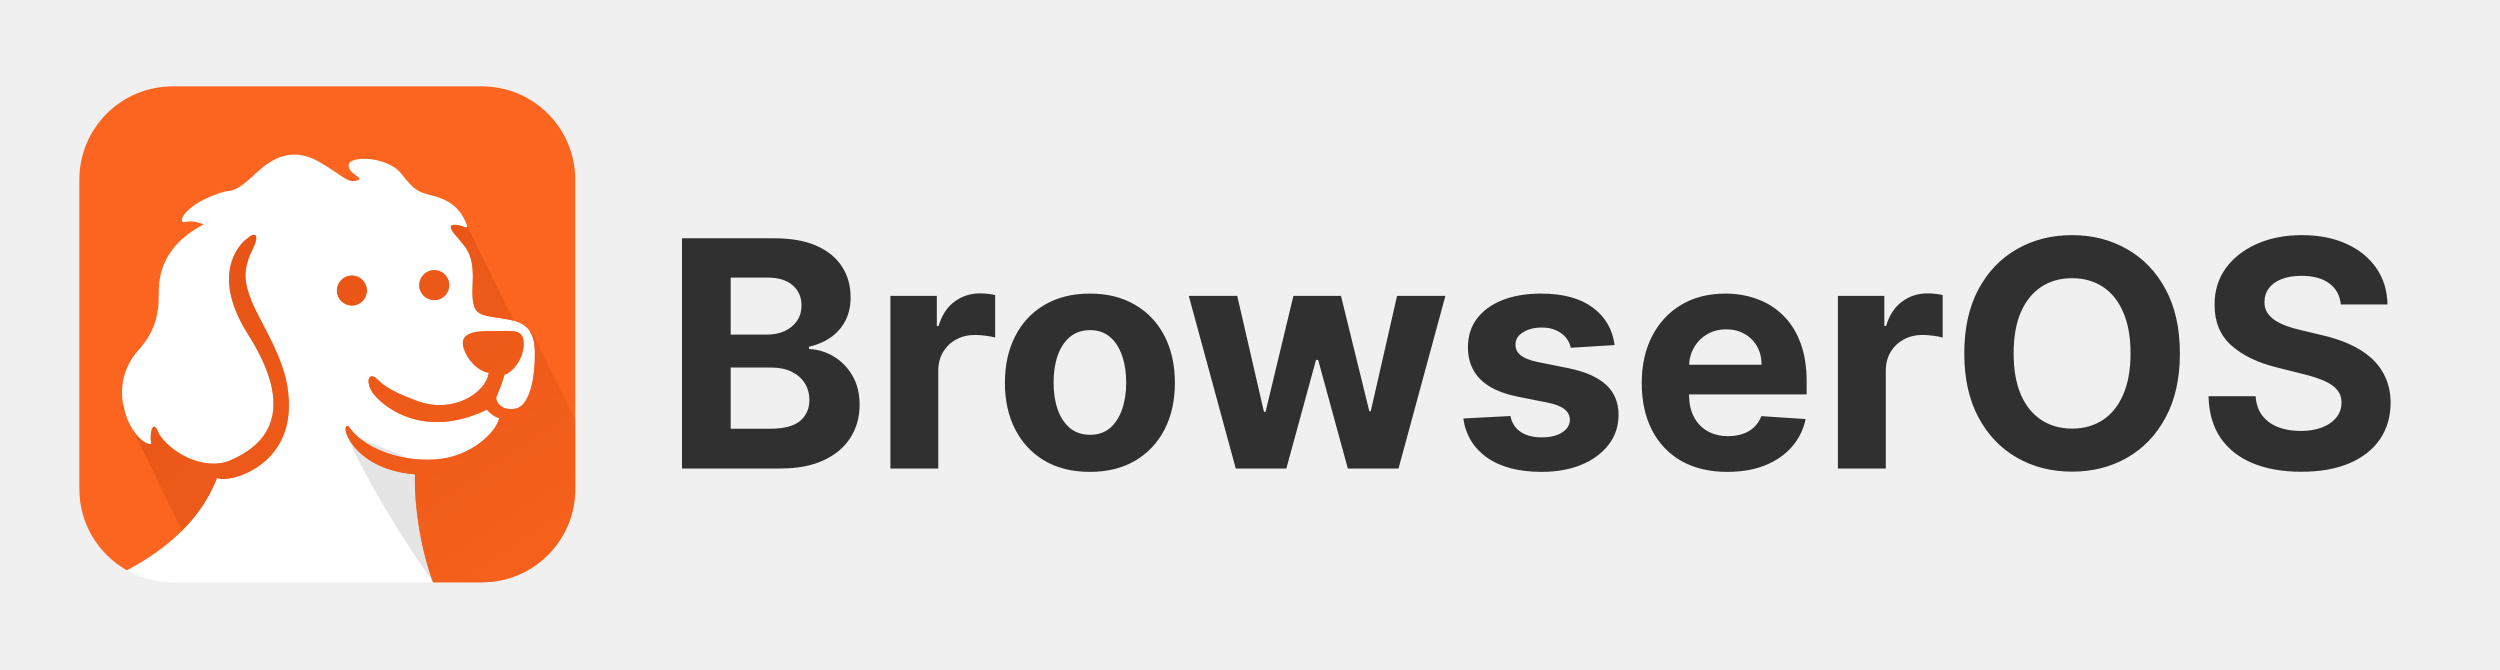
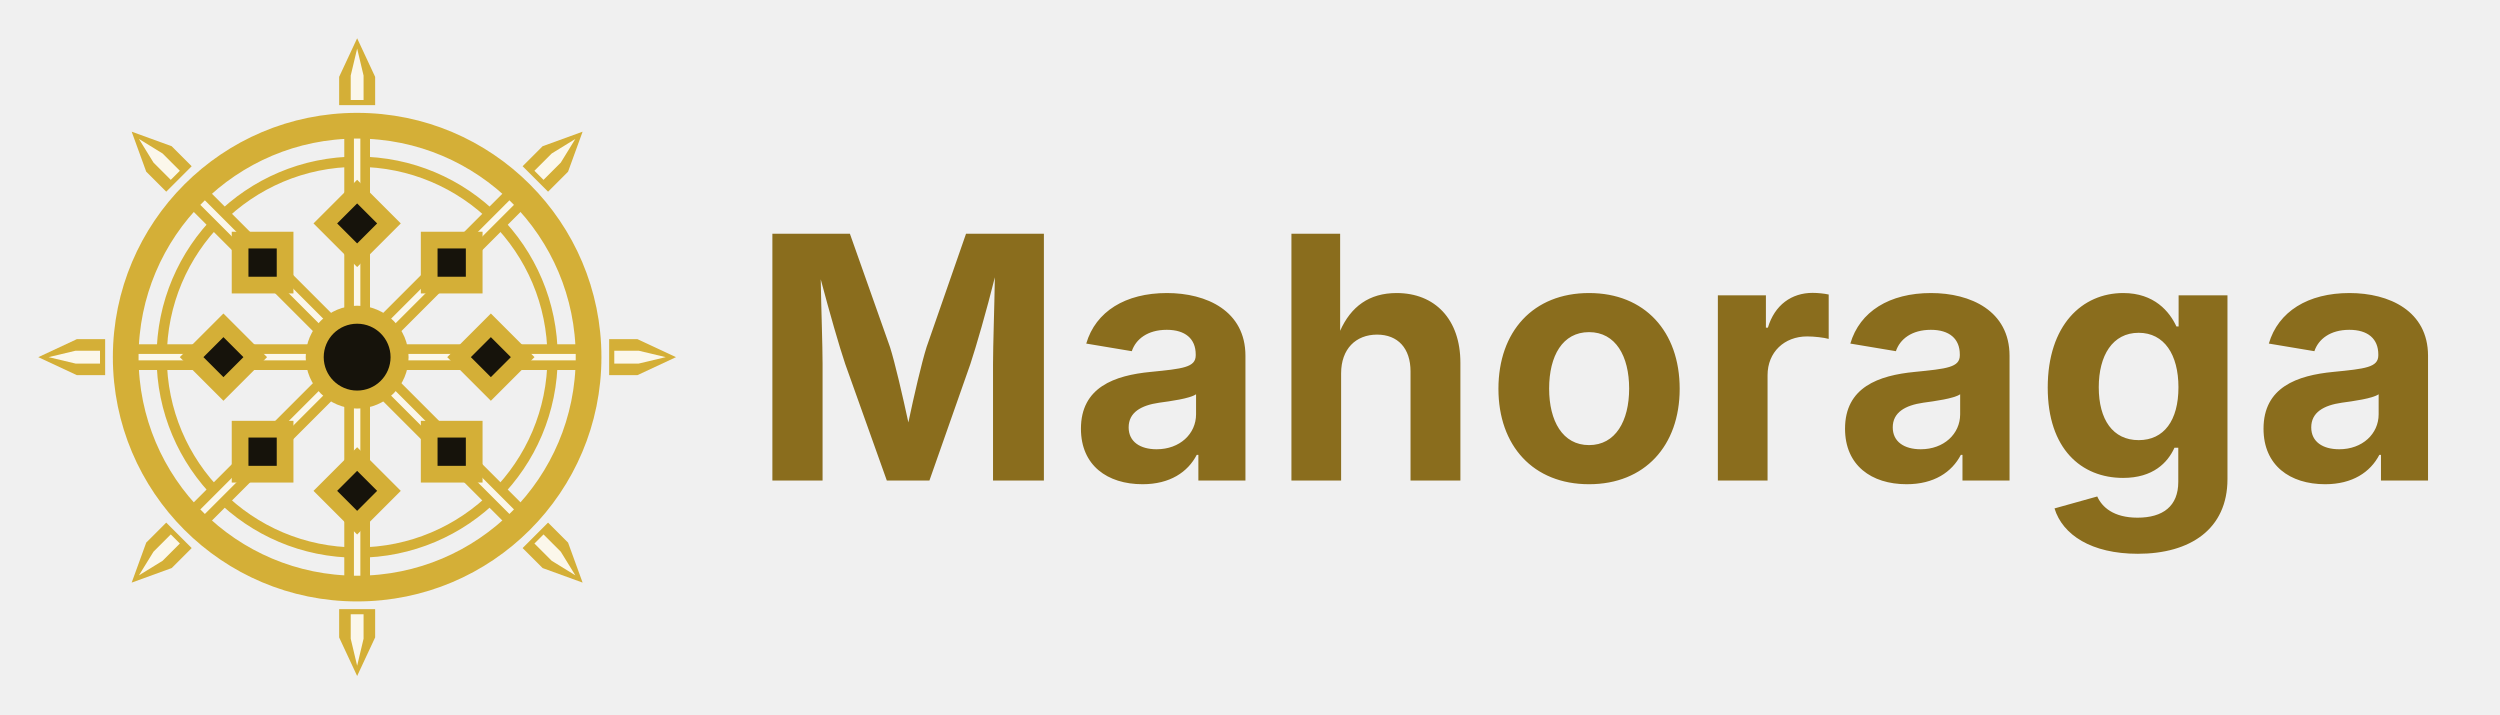
- <svg xmlns="http://www.w3.org/2000/svg" width="6745" height="1805" viewBox="0 0 6745 1805" fill="none">
-   <path d="M1552.05 1319.3C1552.05 1458.34 1439.34 1571.05 1300.3 1571.05H465.747C326.71 1571.05 214 1458.34 214 1319.3V484.747C214 345.71 326.71 233 465.747 233H1300.3C1439.34 233 1552.05 345.71 1552.05 484.747V1319.3Z" fill="white" />
-   <path opacity="0.34" d="M932.75 1167.93C932.75 1167.93 993.995 1321.3 1168.5 1571.05C1175.37 1357.62 1153.32 1256.15 1153.32 1256.15" fill="#B3B3B3" />
-   <path d="M989.838 783.23C989.455 760.897 971.044 743.104 948.707 743.49C926.376 743.875 908.585 762.292 908.973 784.625C909.359 806.956 927.776 824.748 950.107 824.358C972.44 823.973 990.227 805.559 989.838 783.23ZM1300.3 233H465.747C326.71 233 214 345.71 214 484.747V1319.3C214 1413.4 265.627 1495.42 342.091 1538.62C420.623 1497.72 535.434 1420.42 585.625 1288.94C604.799 1306.13 801.047 1265.09 777.568 1060.58C769.202 966.351 701.458 869.101 678.914 812.868C656.37 756.63 655.814 724.285 683.163 668.536C702.703 629.099 683.788 626.728 667.894 643.185L664.78 645.036C664.78 645.036 556.489 724.207 669.219 902.015C781.947 1079.83 751.525 1191.82 610.457 1246.38C524.569 1269.44 438.861 1199.01 425.663 1163.29C412.526 1131.15 402.396 1169.08 408.284 1197.74C368.868 1205.61 274.675 1059.83 371.588 946.707C415.705 899.211 429.245 850.44 428.285 794.729C427.323 739.018 442.164 661.465 549.057 605.689C549.057 605.689 525.466 593.062 499.952 598.898C474.435 604.732 499.043 546.335 609.074 516.121C631.988 515.724 649.324 504.64 678.531 478.518C707.739 452.397 765.928 386.676 855.723 433.664C929.25 475.535 934.967 494.312 963.154 487.084C987.304 479.927 937.244 470.002 940.844 444.328C944.444 418.648 1046.97 422.269 1082.83 468.835C1118.69 515.407 1129.52 517.914 1163.38 526.768C1197.23 535.619 1237.92 549.747 1259.12 606.005C1264.76 620.739 1247.06 610.257 1247.06 610.257C1247.06 610.257 1195.53 593.621 1225.84 630.847C1256.15 668.074 1279.29 681.155 1275.32 763.467C1271.35 845.773 1284.87 848.239 1338.95 856.742C1393.02 865.25 1441.62 868.447 1442.99 947.972C1444.37 1027.49 1426.68 1096.56 1390.38 1102.58C1354.09 1108.6 1338.89 1087.29 1338.64 1072.46C1338.64 1072.46 1350.32 1046.64 1361.82 1010.04C1379.3 1007.05 1412.39 971.419 1412.99 928.27C1413.59 885.119 1380.04 893.78 1335.54 893.208C1291.03 892.626 1235.77 893.577 1251.41 940.496C1267.03 986.065 1305.12 1005.63 1318.59 1005.4C1311.47 1060.8 1222.09 1116.27 1128.49 1082.84C1034.89 1049.4 1026.45 1029.32 1012.79 1018.77C999.12 1008.23 985.876 1021.94 1001.24 1052.68C1016.6 1083.42 1131.75 1193.33 1313.58 1105.25C1313.58 1105.25 1329.36 1124.35 1346.95 1128.08C1339.49 1164.62 1271.57 1234.27 1171.65 1239.83C1073.24 1245.3 978.283 1206.77 940.91 1150.79C913.678 1135.08 945.568 1266.26 1119.76 1279.83C1116.54 1357.34 1134.33 1480.67 1168.5 1571.06H1300.31C1439.34 1571.06 1552.05 1458.34 1552.05 1319.31V484.749C1552.05 345.71 1439.34 233 1300.3 233ZM1212.04 768.603C1211.66 746.271 1193.24 728.481 1170.91 728.868C1148.57 729.253 1130.79 747.669 1131.18 769.998C1131.56 792.329 1149.97 810.121 1172.31 809.735C1194.64 809.349 1212.43 790.934 1212.04 768.603Z" fill="#FB651F" />
-   <path opacity="0.71" d="M678.913 812.866C656.368 756.628 655.813 724.283 683.162 668.534C702.702 629.097 683.787 626.726 667.893 643.183L664.778 645.034C664.778 645.034 556.488 724.205 669.217 902.013C781.945 1079.83 751.523 1191.82 610.455 1246.38C524.568 1269.44 438.859 1199.01 425.662 1163.29C412.525 1131.15 402.394 1169.08 408.283 1197.74C394.869 1200.42 375.117 1185.29 358.707 1159.73L490.999 1431.98C529.284 1393.69 563.65 1346.51 585.625 1288.94C604.799 1306.13 801.048 1265.09 777.568 1060.58C769.201 966.349 701.457 869.099 678.913 812.866ZM1172.31 809.733C1194.64 809.348 1212.43 790.934 1212.04 768.601C1211.66 746.269 1193.24 728.48 1170.91 728.866C1148.57 729.251 1130.79 747.667 1131.18 769.996C1131.56 792.329 1149.97 810.12 1172.31 809.733ZM1275.32 763.464C1271.35 845.77 1284.87 848.236 1338.95 856.738C1355.58 859.355 1371.7 861.474 1386.08 865.465L1260.15 609.776C1261.29 618.677 1247.06 610.254 1247.06 610.254C1247.06 610.254 1195.53 593.618 1225.84 630.844C1256.15 668.071 1279.29 681.153 1275.32 763.464ZM1435.61 896.585L1429.53 893.887C1437.67 906.282 1442.57 923.511 1442.99 947.969C1444.36 1027.49 1426.68 1096.55 1390.38 1102.58C1354.08 1108.6 1338.89 1087.28 1338.63 1072.46C1338.63 1072.46 1350.32 1046.64 1361.82 1010.04C1379.3 1007.04 1412.39 971.416 1412.99 928.267C1413.59 885.115 1380.03 893.777 1335.54 893.205C1291.03 892.623 1235.77 893.574 1251.41 940.493C1267.03 986.062 1305.11 1005.63 1318.59 1005.39C1311.47 1060.79 1222.09 1116.27 1128.49 1082.83C1034.88 1049.39 1026.45 1029.32 1012.79 1018.77C999.119 1008.22 985.875 1021.93 1001.23 1052.68C1016.6 1083.41 1131.75 1193.33 1313.58 1105.25C1313.58 1105.25 1329.36 1124.34 1346.95 1128.08C1339.49 1164.61 1271.57 1234.27 1171.65 1239.83C1073.24 1245.3 978.282 1206.77 940.909 1150.78C913.677 1135.08 945.566 1266.25 1119.76 1279.82C1116.54 1357.34 1134.32 1480.67 1168.5 1571.05H1300.3C1439.34 1571.05 1552.05 1458.34 1552.05 1319.3V1133L1435.61 896.585ZM989.839 783.229C989.455 760.897 971.044 743.103 948.707 743.49C926.376 743.875 908.585 762.292 908.974 784.624C909.359 806.955 927.776 824.748 950.107 824.358C972.441 823.973 990.227 805.559 989.839 783.229ZM328.396 1097.35L340.205 1121.65C336.856 1112.2 334.244 1102.51 332.392 1092.67L328.396 1097.35Z" fill="url(#paint0_linear_382_1522)" />
-   <path d="M1840.04 1264.03V642.885H2088.74C2134.44 642.885 2172.55 649.659 2203.08 663.206C2233.61 676.753 2256.56 695.557 2271.93 719.618C2287.29 743.477 2294.98 770.976 2294.98 802.114C2294.98 826.377 2290.13 847.709 2280.42 866.108C2270.71 884.306 2257.37 899.268 2240.39 910.996C2223.6 922.521 2204.39 930.71 2182.76 935.562V941.628C2206.42 942.639 2228.56 949.311 2249.18 961.645C2270.01 973.979 2286.89 991.267 2299.83 1013.51C2312.77 1035.55 2319.24 1061.83 2319.24 1092.36C2319.24 1125.32 2311.05 1154.74 2294.67 1180.62C2278.5 1206.3 2254.54 1226.62 2222.79 1241.58C2191.05 1256.55 2151.93 1264.03 2105.42 1264.03H1840.04ZM1971.37 1156.66H2078.43C2115.02 1156.66 2141.71 1149.69 2158.5 1135.74C2175.28 1121.58 2183.67 1102.78 2183.67 1079.32C2183.67 1062.14 2179.53 1046.97 2171.24 1033.83C2162.95 1020.69 2151.12 1010.37 2135.75 1002.89C2120.59 995.412 2102.49 991.671 2081.46 991.671H1971.37V1156.66ZM1971.37 902.807H2068.72C2086.72 902.807 2102.69 899.673 2116.64 893.405C2130.8 886.934 2141.92 877.836 2150 866.108C2158.29 854.381 2162.44 840.328 2162.44 823.951C2162.44 801.507 2154.45 783.411 2138.48 769.661C2122.71 755.912 2100.26 749.037 2071.15 749.037H1971.37V902.807ZM2402.27 1264.03V798.171H2527.53V879.453H2532.38C2540.87 850.539 2555.13 828.702 2575.14 813.942C2595.16 798.98 2618.21 791.498 2644.3 791.498C2650.77 791.498 2657.74 791.903 2665.22 792.711C2672.7 793.52 2679.27 794.632 2684.94 796.048V910.692C2678.87 908.872 2670.48 907.255 2659.76 905.84C2649.05 904.424 2639.24 903.717 2630.34 903.717C2611.34 903.717 2594.35 907.862 2579.39 916.151C2564.63 924.239 2552.9 935.562 2544.21 950.12C2535.72 964.678 2531.47 981.46 2531.47 1000.47V1264.03H2402.27ZM2940.54 1273.13C2893.42 1273.13 2852.68 1263.12 2818.31 1243.1C2784.14 1222.88 2757.75 1194.78 2739.15 1158.79C2720.55 1122.59 2711.25 1080.64 2711.25 1032.92C2711.25 984.797 2720.55 942.74 2739.15 906.749C2757.75 870.557 2784.14 842.451 2818.31 822.434C2852.68 802.215 2893.42 792.105 2940.54 792.105C2987.65 792.105 3028.29 802.215 3062.46 822.434C3096.83 842.451 3123.32 870.557 3141.92 906.749C3160.52 942.74 3169.83 984.797 3169.83 1032.92C3169.83 1080.64 3160.52 1122.59 3141.92 1158.79C3123.32 1194.78 3096.83 1222.88 3062.46 1243.1C3028.29 1263.12 2987.65 1273.13 2940.54 1273.13ZM2941.14 1173.04C2962.58 1173.04 2980.47 1166.97 2994.83 1154.84C3009.18 1142.51 3020 1125.73 3027.28 1104.5C3034.76 1083.27 3038.5 1059.1 3038.5 1032.01C3038.5 1004.92 3034.76 980.753 3027.28 959.522C3020 938.292 3009.18 921.51 2994.83 909.176C2980.47 896.842 2962.58 890.675 2941.14 890.675C2919.51 890.675 2901.31 896.842 2886.55 909.176C2871.99 921.51 2860.97 938.292 2853.49 959.522C2846.21 980.753 2842.57 1004.92 2842.57 1032.01C2842.57 1059.1 2846.21 1083.27 2853.49 1104.5C2860.97 1125.73 2871.99 1142.51 2886.55 1154.84C2901.31 1166.97 2919.51 1173.04 2941.14 1173.04ZM3334.06 1264.03L3207.28 798.171H3338L3410.18 1111.17H3414.43L3489.65 798.171H3617.94L3694.37 1109.35H3698.31L3769.28 798.171H3899.7L3773.23 1264.03H3636.44L3556.37 971.047H3550.61L3470.54 1264.03H3334.06ZM4356.23 931.013L4237.94 938.292C4235.92 928.182 4231.58 919.083 4224.9 910.996C4218.23 902.706 4209.44 896.134 4198.52 891.281C4187.8 886.227 4174.96 883.699 4160 883.699C4139.98 883.699 4123.1 887.945 4109.35 896.437C4095.6 904.727 4088.73 915.848 4088.73 929.8C4088.73 940.92 4093.17 950.322 4102.07 958.006C4110.97 965.689 4126.23 971.856 4147.87 976.507L4232.18 993.491C4277.47 1002.79 4311.24 1017.75 4333.48 1038.38C4355.72 1059 4366.84 1086.1 4366.84 1119.66C4366.84 1150.19 4357.85 1176.98 4339.85 1200.03C4322.06 1223.08 4297.59 1241.08 4266.45 1254.02C4235.52 1266.76 4199.83 1273.13 4159.39 1273.13C4097.72 1273.13 4048.59 1260.29 4011.99 1234.61C3975.6 1208.73 3954.27 1173.55 3948 1129.06L4075.08 1122.39C4078.92 1141.19 4088.22 1155.55 4102.98 1165.46C4117.74 1175.16 4136.65 1180.02 4159.7 1180.02C4182.34 1180.02 4200.54 1175.67 4214.29 1166.97C4228.24 1158.08 4235.32 1146.65 4235.52 1132.7C4235.32 1120.97 4230.36 1111.37 4220.66 1103.89C4210.95 1096.21 4195.99 1090.34 4175.77 1086.3L4095.09 1070.22C4049.6 1061.13 4015.73 1045.35 3993.49 1022.91C3971.45 1000.47 3960.43 971.856 3960.43 937.079C3960.43 907.154 3968.52 881.374 3984.7 859.739C4001.07 838.104 4024.02 821.423 4053.54 809.696C4083.27 797.969 4118.04 792.105 4157.88 792.105C4216.71 792.105 4263.02 804.54 4296.78 829.41C4330.75 854.28 4350.57 888.147 4356.23 931.013ZM4660.51 1273.13C4612.59 1273.13 4571.34 1263.42 4536.76 1244.01C4502.39 1224.4 4475.9 1196.7 4457.3 1160.91C4438.7 1124.92 4429.4 1082.36 4429.4 1033.22C4429.4 985.302 4438.7 943.246 4457.3 907.053C4475.9 870.86 4502.09 842.654 4535.85 822.434C4569.82 802.215 4609.65 792.105 4655.35 792.105C4686.08 792.105 4714.7 797.059 4741.18 806.966C4767.87 816.672 4791.12 831.331 4810.94 850.944C4830.96 870.557 4846.53 895.224 4857.65 924.947C4868.77 954.467 4874.33 989.043 4874.33 1028.67V1064.16H4480.96V984.089H4752.71C4752.71 965.487 4748.66 949.008 4740.58 934.652C4732.49 920.296 4721.27 909.075 4706.91 900.987C4692.76 892.697 4676.28 888.552 4657.47 888.552C4637.86 888.552 4620.47 893.101 4605.31 902.2C4590.35 911.097 4578.62 923.127 4570.13 938.292C4561.63 953.254 4557.29 969.935 4557.08 988.335V1064.46C4557.08 1087.51 4561.33 1107.43 4569.82 1124.21C4578.52 1140.99 4590.75 1153.93 4606.52 1163.03C4622.29 1172.13 4641 1176.68 4662.63 1176.68C4676.99 1176.68 4690.13 1174.66 4702.06 1170.61C4713.99 1166.57 4724.2 1160.5 4732.69 1152.42C4741.18 1144.33 4747.65 1134.42 4752.1 1122.69L4871.6 1130.58C4865.53 1159.29 4853.1 1184.36 4834.29 1205.8C4815.69 1227.03 4791.63 1243.61 4762.11 1255.54C4732.79 1267.26 4698.92 1273.13 4660.51 1273.13ZM4958.64 1264.03V798.171H5083.9V879.453H5088.76C5097.25 850.539 5111.5 828.702 5131.52 813.942C5151.54 798.98 5174.59 791.498 5200.67 791.498C5207.14 791.498 5214.12 791.903 5221.6 792.711C5229.08 793.52 5235.65 794.632 5241.31 796.048V910.692C5235.25 908.872 5226.86 907.255 5216.14 905.84C5205.42 904.424 5195.62 903.717 5186.72 903.717C5167.71 903.717 5150.73 907.862 5135.77 916.151C5121.01 924.239 5109.28 935.562 5100.58 950.12C5092.09 964.678 5087.85 981.46 5087.85 1000.47V1264.03H4958.64ZM5881.33 953.456C5881.33 1021.19 5868.5 1078.82 5842.82 1126.33C5817.34 1173.85 5782.56 1210.14 5738.48 1235.22C5694.61 1260.09 5645.27 1272.52 5590.48 1272.52C5535.28 1272.52 5485.74 1259.98 5441.86 1234.91C5397.99 1209.84 5363.31 1173.55 5337.83 1126.03C5312.36 1078.51 5299.62 1020.99 5299.62 953.456C5299.62 885.721 5312.36 828.096 5337.83 780.58C5363.31 733.064 5397.99 696.871 5441.86 672.001C5485.74 646.929 5535.28 634.393 5590.48 634.393C5645.27 634.393 5694.61 646.929 5738.48 672.001C5782.56 696.871 5817.34 733.064 5842.82 780.58C5868.5 828.096 5881.33 885.721 5881.33 953.456ZM5748.19 953.456C5748.19 909.58 5741.62 872.578 5728.48 842.451C5715.53 812.324 5697.24 789.476 5673.58 773.907C5649.92 758.338 5622.22 750.554 5590.48 750.554C5558.73 750.554 5531.03 758.338 5507.38 773.907C5483.72 789.476 5465.32 812.324 5452.18 842.451C5439.24 872.578 5432.77 909.58 5432.77 953.456C5432.77 997.333 5439.24 1034.33 5452.18 1064.46C5465.32 1094.59 5483.72 1117.44 5507.38 1133.01C5531.03 1148.57 5558.73 1156.36 5590.48 1156.36C5622.22 1156.36 5649.92 1148.57 5673.58 1133.01C5697.24 1117.44 5715.53 1094.59 5728.48 1064.46C5741.62 1034.33 5748.19 997.333 5748.19 953.456ZM6315.57 821.524C6313.15 797.059 6302.73 778.052 6284.33 764.505C6265.93 750.958 6240.96 744.185 6209.42 744.185C6187.99 744.185 6169.89 747.218 6155.13 753.283C6140.37 759.147 6129.05 767.336 6121.16 777.85C6113.48 788.364 6109.64 800.294 6109.64 813.639C6109.23 824.759 6111.56 834.465 6116.61 842.755C6121.87 851.045 6129.05 858.223 6138.15 864.288C6147.25 870.152 6157.76 875.308 6169.69 879.756C6181.62 884.002 6194.36 887.642 6207.9 890.675L6263.71 904.02C6290.8 910.086 6315.67 918.173 6338.32 928.283C6360.97 938.393 6380.58 950.828 6397.16 965.588C6413.74 980.348 6426.58 997.737 6435.68 1017.75C6444.98 1037.77 6449.73 1060.72 6449.93 1086.6C6449.73 1124.61 6440.02 1157.57 6420.82 1185.48C6401.81 1213.18 6374.31 1234.71 6338.32 1250.08C6302.53 1265.24 6259.36 1272.82 6208.81 1272.82C6158.67 1272.82 6115 1265.14 6077.79 1249.77C6040.79 1234.41 6011.88 1211.66 5991.05 1181.53C5970.43 1151.2 5959.61 1113.7 5958.6 1069.01H6085.68C6087.09 1089.84 6093.06 1107.23 6103.57 1121.18C6114.29 1134.93 6128.54 1145.34 6146.34 1152.42C6164.33 1159.29 6184.65 1162.73 6207.3 1162.73C6229.54 1162.73 6248.85 1159.49 6265.23 1153.02C6281.81 1146.55 6294.65 1137.55 6303.74 1126.03C6312.84 1114.5 6317.39 1101.26 6317.39 1086.3C6317.39 1072.35 6313.25 1060.62 6304.96 1051.12C6296.87 1041.61 6284.94 1033.53 6269.17 1026.85C6253.6 1020.18 6234.49 1014.11 6211.85 1008.66L6144.21 991.671C6091.84 978.933 6050.5 959.017 6020.17 931.923C5989.84 904.829 5974.77 868.332 5974.98 822.434C5974.77 784.826 5984.78 751.969 6005 723.864C6025.42 695.759 6053.43 673.821 6089.01 658.05C6124.6 642.278 6165.04 634.393 6210.33 634.393C6256.43 634.393 6296.67 642.278 6331.04 658.05C6365.62 673.821 6392.51 695.759 6411.72 723.864C6430.93 751.969 6440.83 784.523 6441.44 821.524H6315.57Z" fill="black" fill-opacity="0.8" />
-   <defs>
-     <linearGradient id="paint0_linear_382_1522" x1="666.527" y1="707.304" x2="1513.5" y2="1977.76" gradientUnits="userSpaceOnUse">
-       <stop stop-color="#DE4E12" />
-       <stop offset="1" stop-color="#FB651F" />
-     </linearGradient>
-   </defs>
+ <svg xmlns="http://www.w3.org/2000/svg" width="1400" height="400" viewBox="0 0 1400 400">
+   <g transform="translate(200,200) scale(0.72)">
+     <g transform="rotate(0)">
+       <path d="M 0,-248 L 14,-218 L 14,-196 L -14,-196 L -14,-218 Z" fill="#D4AF37" />
+       <path d="M 0,-240 L 5,-219 L 5,-200 L -5,-200 L -5,-219 Z" fill="#FFFFFF" opacity="0.9" />
+     </g>
+     <g transform="rotate(45)">
+       <path d="M 0,-248 L 14,-218 L 14,-196 L -14,-196 L -14,-218 Z" fill="#D4AF37" />
+       <path d="M 0,-240 L 5,-219 L 5,-200 L -5,-200 L -5,-219 Z" fill="#FFFFFF" opacity="0.9" />
+     </g>
+     <g transform="rotate(90)">
+       <path d="M 0,-248 L 14,-218 L 14,-196 L -14,-196 L -14,-218 Z" fill="#D4AF37" />
+       <path d="M 0,-240 L 5,-219 L 5,-200 L -5,-200 L -5,-219 Z" fill="#FFFFFF" opacity="0.9" />
+     </g>
+     <g transform="rotate(135)">
+       <path d="M 0,-248 L 14,-218 L 14,-196 L -14,-196 L -14,-218 Z" fill="#D4AF37" />
+       <path d="M 0,-240 L 5,-219 L 5,-200 L -5,-200 L -5,-219 Z" fill="#FFFFFF" opacity="0.9" />
+     </g>
+     <g transform="rotate(180)">
+       <path d="M 0,-248 L 14,-218 L 14,-196 L -14,-196 L -14,-218 Z" fill="#D4AF37" />
+       <path d="M 0,-240 L 5,-219 L 5,-200 L -5,-200 L -5,-219 Z" fill="#FFFFFF" opacity="0.9" />
+     </g>
+     <g transform="rotate(225)">
+       <path d="M 0,-248 L 14,-218 L 14,-196 L -14,-196 L -14,-218 Z" fill="#D4AF37" />
+       <path d="M 0,-240 L 5,-219 L 5,-200 L -5,-200 L -5,-219 Z" fill="#FFFFFF" opacity="0.9" />
+     </g>
+     <g transform="rotate(270)">
+       <path d="M 0,-248 L 14,-218 L 14,-196 L -14,-196 L -14,-218 Z" fill="#D4AF37" />
+       <path d="M 0,-240 L 5,-219 L 5,-200 L -5,-200 L -5,-219 Z" fill="#FFFFFF" opacity="0.9" />
+     </g>
+     <g transform="rotate(315)">
+       <path d="M 0,-248 L 14,-218 L 14,-196 L -14,-196 L -14,-218 Z" fill="#D4AF37" />
+       <path d="M 0,-240 L 5,-219 L 5,-200 L -5,-200 L -5,-219 Z" fill="#FFFFFF" opacity="0.9" />
+     </g>
+     <circle r="180" fill="none" stroke="#D4AF37" stroke-width="20" />
+     <circle r="152" fill="none" stroke="#D4AF37" stroke-width="8" />
+     <g class="spokes" transform="rotate(0)">
+       <rect x="-10" y="-176" width="20" height="176" fill="#D4AF37" />
+       <rect x="-2.5" y="-170" width="5" height="170" fill="#FFFFFF" opacity="0.9" />
+       <g transform="translate(0,-104) rotate(45)">
+         <rect x="-24" y="-24" width="48" height="48" fill="#D4AF37" />
+         <rect x="-11" y="-11" width="22" height="22" fill="#16130B" />
+       </g>
+     </g>
+     <g class="spokes" transform="rotate(45)">
+       <rect x="-10" y="-176" width="20" height="176" fill="#D4AF37" />
+       <rect x="-2.5" y="-170" width="5" height="170" fill="#FFFFFF" opacity="0.9" />
+       <g transform="translate(0,-104) rotate(45)">
+         <rect x="-24" y="-24" width="48" height="48" fill="#D4AF37" />
+         <rect x="-11" y="-11" width="22" height="22" fill="#16130B" />
+       </g>
+     </g>
+     <g class="spokes" transform="rotate(90)">
+       <rect x="-10" y="-176" width="20" height="176" fill="#D4AF37" />
+       <rect x="-2.5" y="-170" width="5" height="170" fill="#FFFFFF" opacity="0.9" />
+       <g transform="translate(0,-104) rotate(45)">
+         <rect x="-24" y="-24" width="48" height="48" fill="#D4AF37" />
+         <rect x="-11" y="-11" width="22" height="22" fill="#16130B" />
+       </g>
+     </g>
+     <g class="spokes" transform="rotate(135)">
+       <rect x="-10" y="-176" width="20" height="176" fill="#D4AF37" />
+       <rect x="-2.5" y="-170" width="5" height="170" fill="#FFFFFF" opacity="0.9" />
+       <g transform="translate(0,-104) rotate(45)">
+         <rect x="-24" y="-24" width="48" height="48" fill="#D4AF37" />
+         <rect x="-11" y="-11" width="22" height="22" fill="#16130B" />
+       </g>
+     </g>
+     <g class="spokes" transform="rotate(180)">
+       <rect x="-10" y="-176" width="20" height="176" fill="#D4AF37" />
+       <rect x="-2.5" y="-170" width="5" height="170" fill="#FFFFFF" opacity="0.9" />
+       <g transform="translate(0,-104) rotate(45)">
+         <rect x="-24" y="-24" width="48" height="48" fill="#D4AF37" />
+         <rect x="-11" y="-11" width="22" height="22" fill="#16130B" />
+       </g>
+     </g>
+     <g class="spokes" transform="rotate(225)">
+       <rect x="-10" y="-176" width="20" height="176" fill="#D4AF37" />
+       <rect x="-2.5" y="-170" width="5" height="170" fill="#FFFFFF" opacity="0.9" />
+       <g transform="translate(0,-104) rotate(45)">
+         <rect x="-24" y="-24" width="48" height="48" fill="#D4AF37" />
+         <rect x="-11" y="-11" width="22" height="22" fill="#16130B" />
+       </g>
+     </g>
+     <g class="spokes" transform="rotate(270)">
+       <rect x="-10" y="-176" width="20" height="176" fill="#D4AF37" />
+       <rect x="-2.5" y="-170" width="5" height="170" fill="#FFFFFF" opacity="0.9" />
+       <g transform="translate(0,-104) rotate(45)">
+         <rect x="-24" y="-24" width="48" height="48" fill="#D4AF37" />
+         <rect x="-11" y="-11" width="22" height="22" fill="#16130B" />
+       </g>
+     </g>
+     <g class="spokes" transform="rotate(315)">
+       <rect x="-10" y="-176" width="20" height="176" fill="#D4AF37" />
+       <rect x="-2.5" y="-170" width="5" height="170" fill="#FFFFFF" opacity="0.9" />
+       <g transform="translate(0,-104) rotate(45)">
+         <rect x="-24" y="-24" width="48" height="48" fill="#D4AF37" />
+         <rect x="-11" y="-11" width="22" height="22" fill="#16130B" />
+       </g>
+     </g>
+     <circle r="40" fill="#D4AF37" />
+     <circle r="26" fill="#16130B" />
+   </g>
+   <text x="420" y="200" dominant-baseline="central" font-family="Inter, -apple-system, 'Segoe UI', Helvetica, Arial, sans-serif" font-size="190" font-weight="700" letter-spacing="2" fill="#8A6D1D">Mahoraga</text>
</svg>
